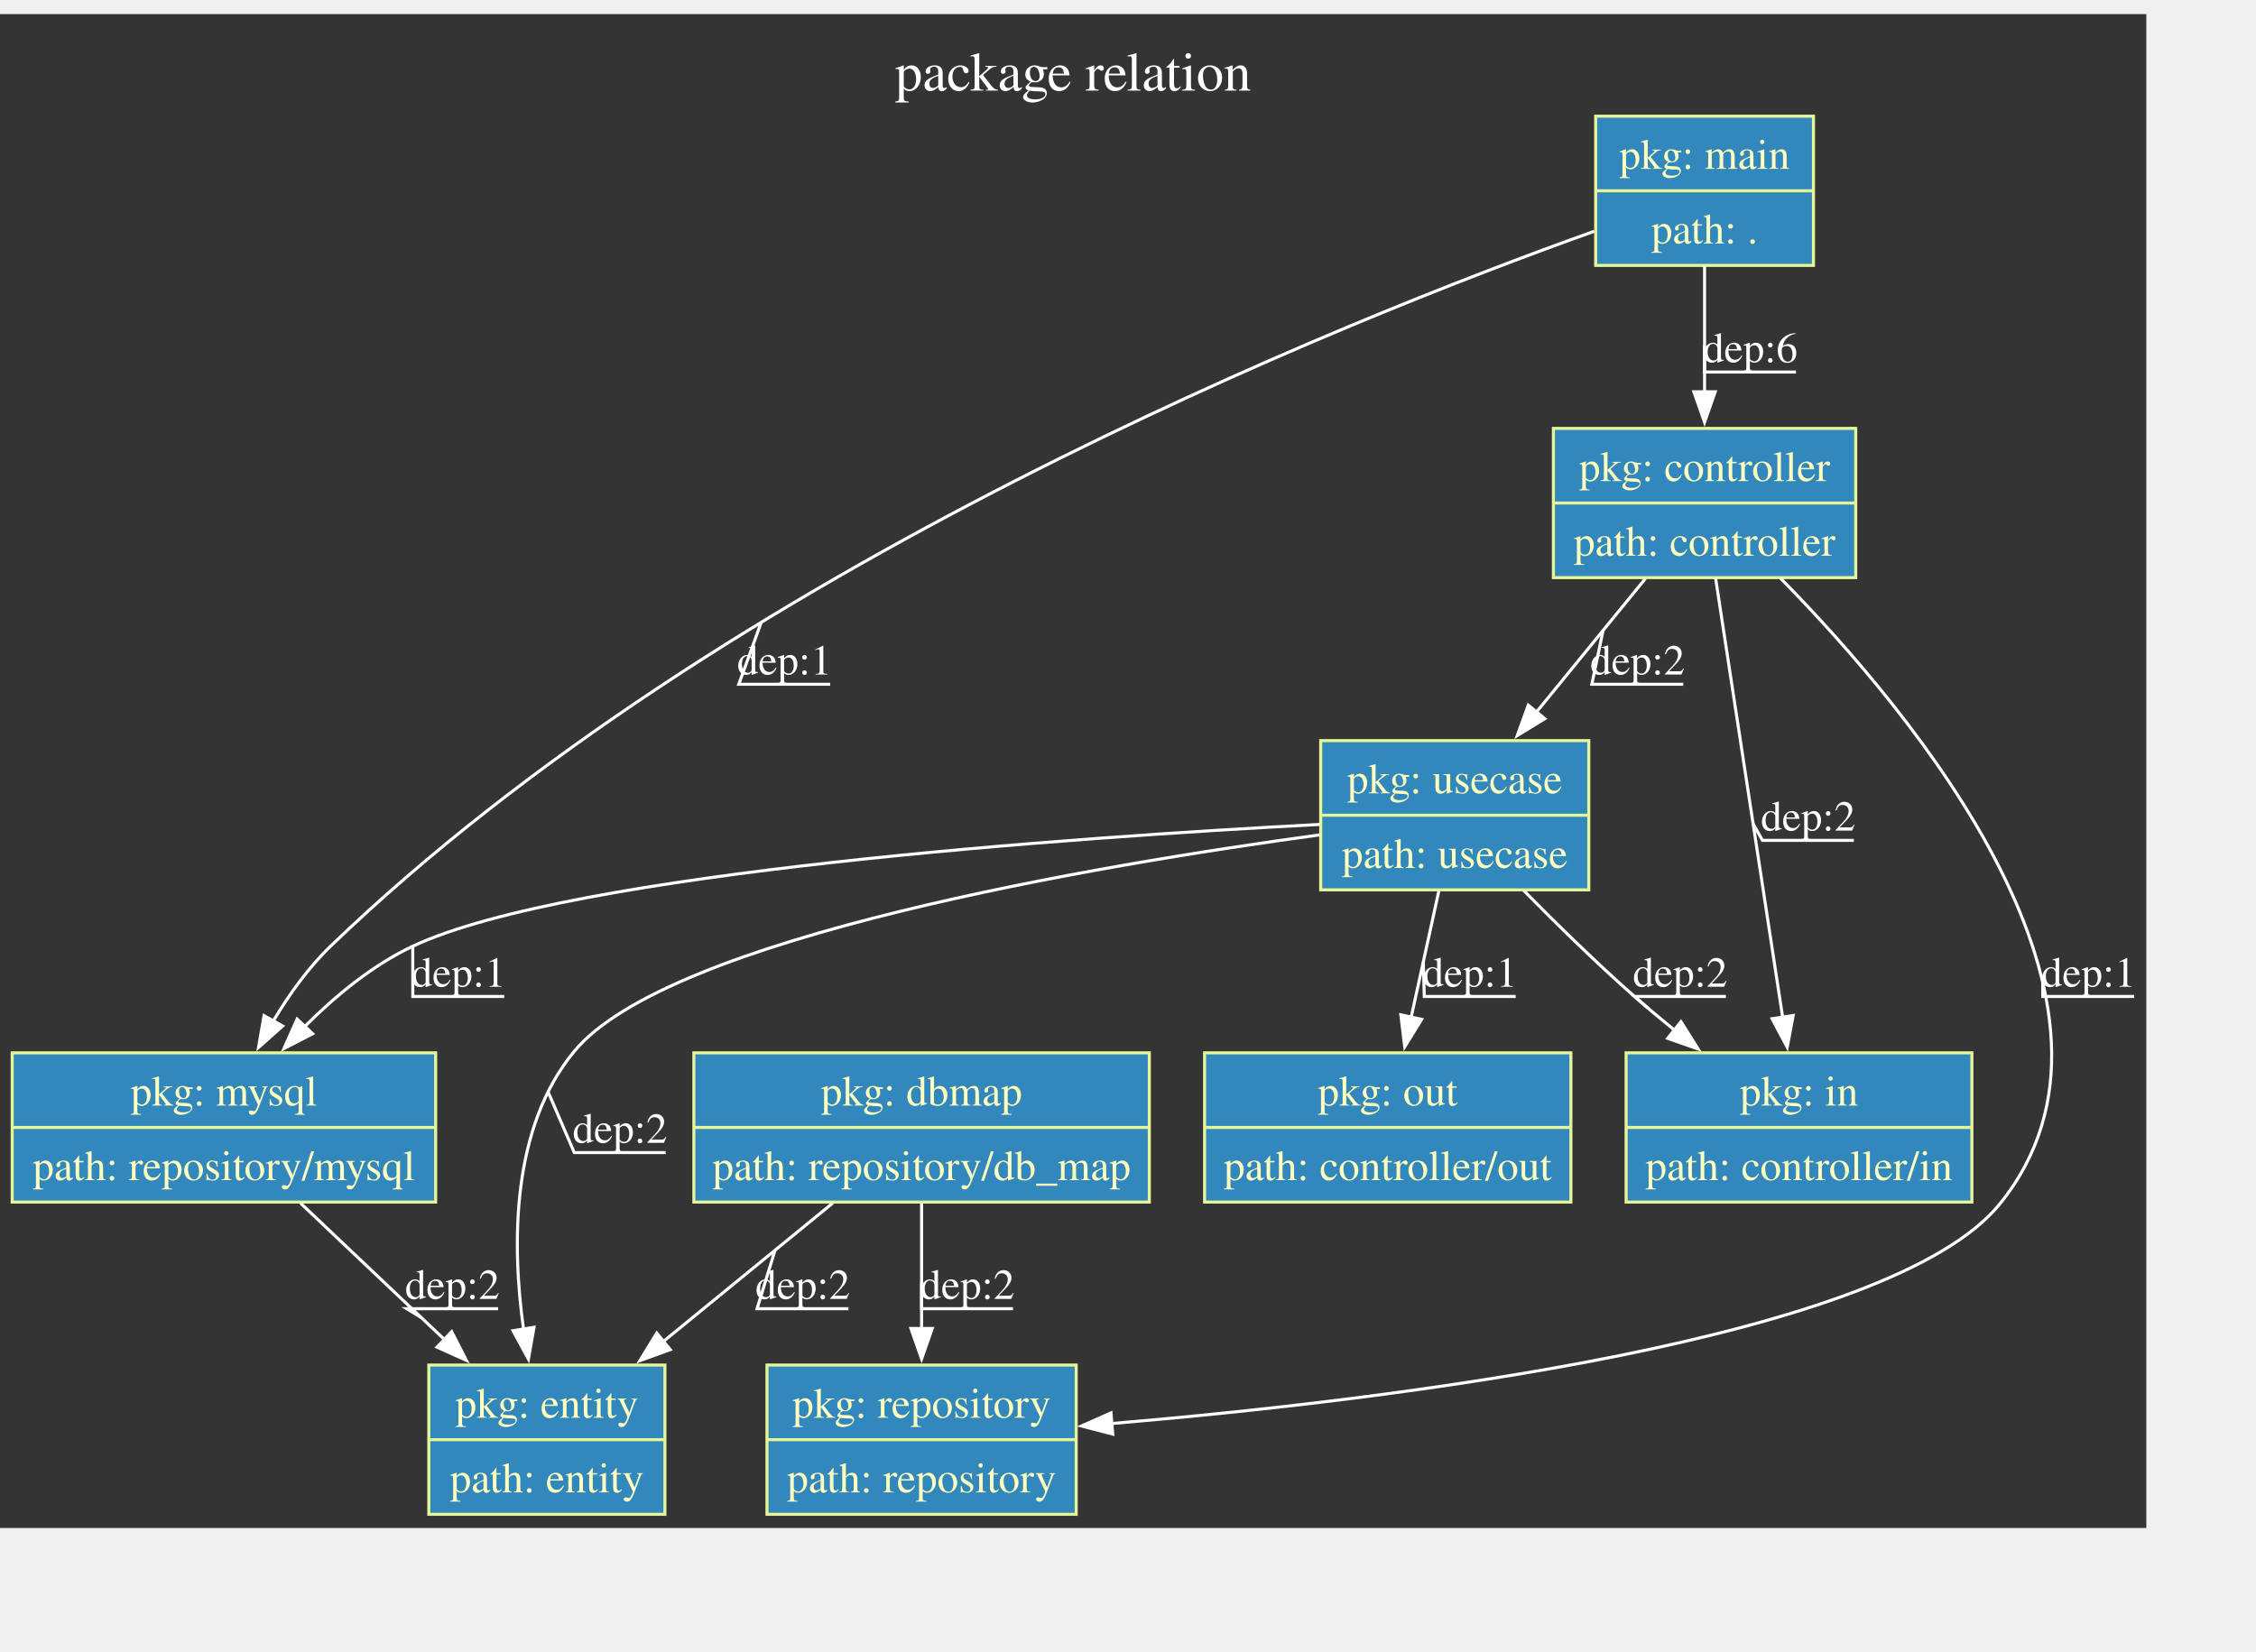
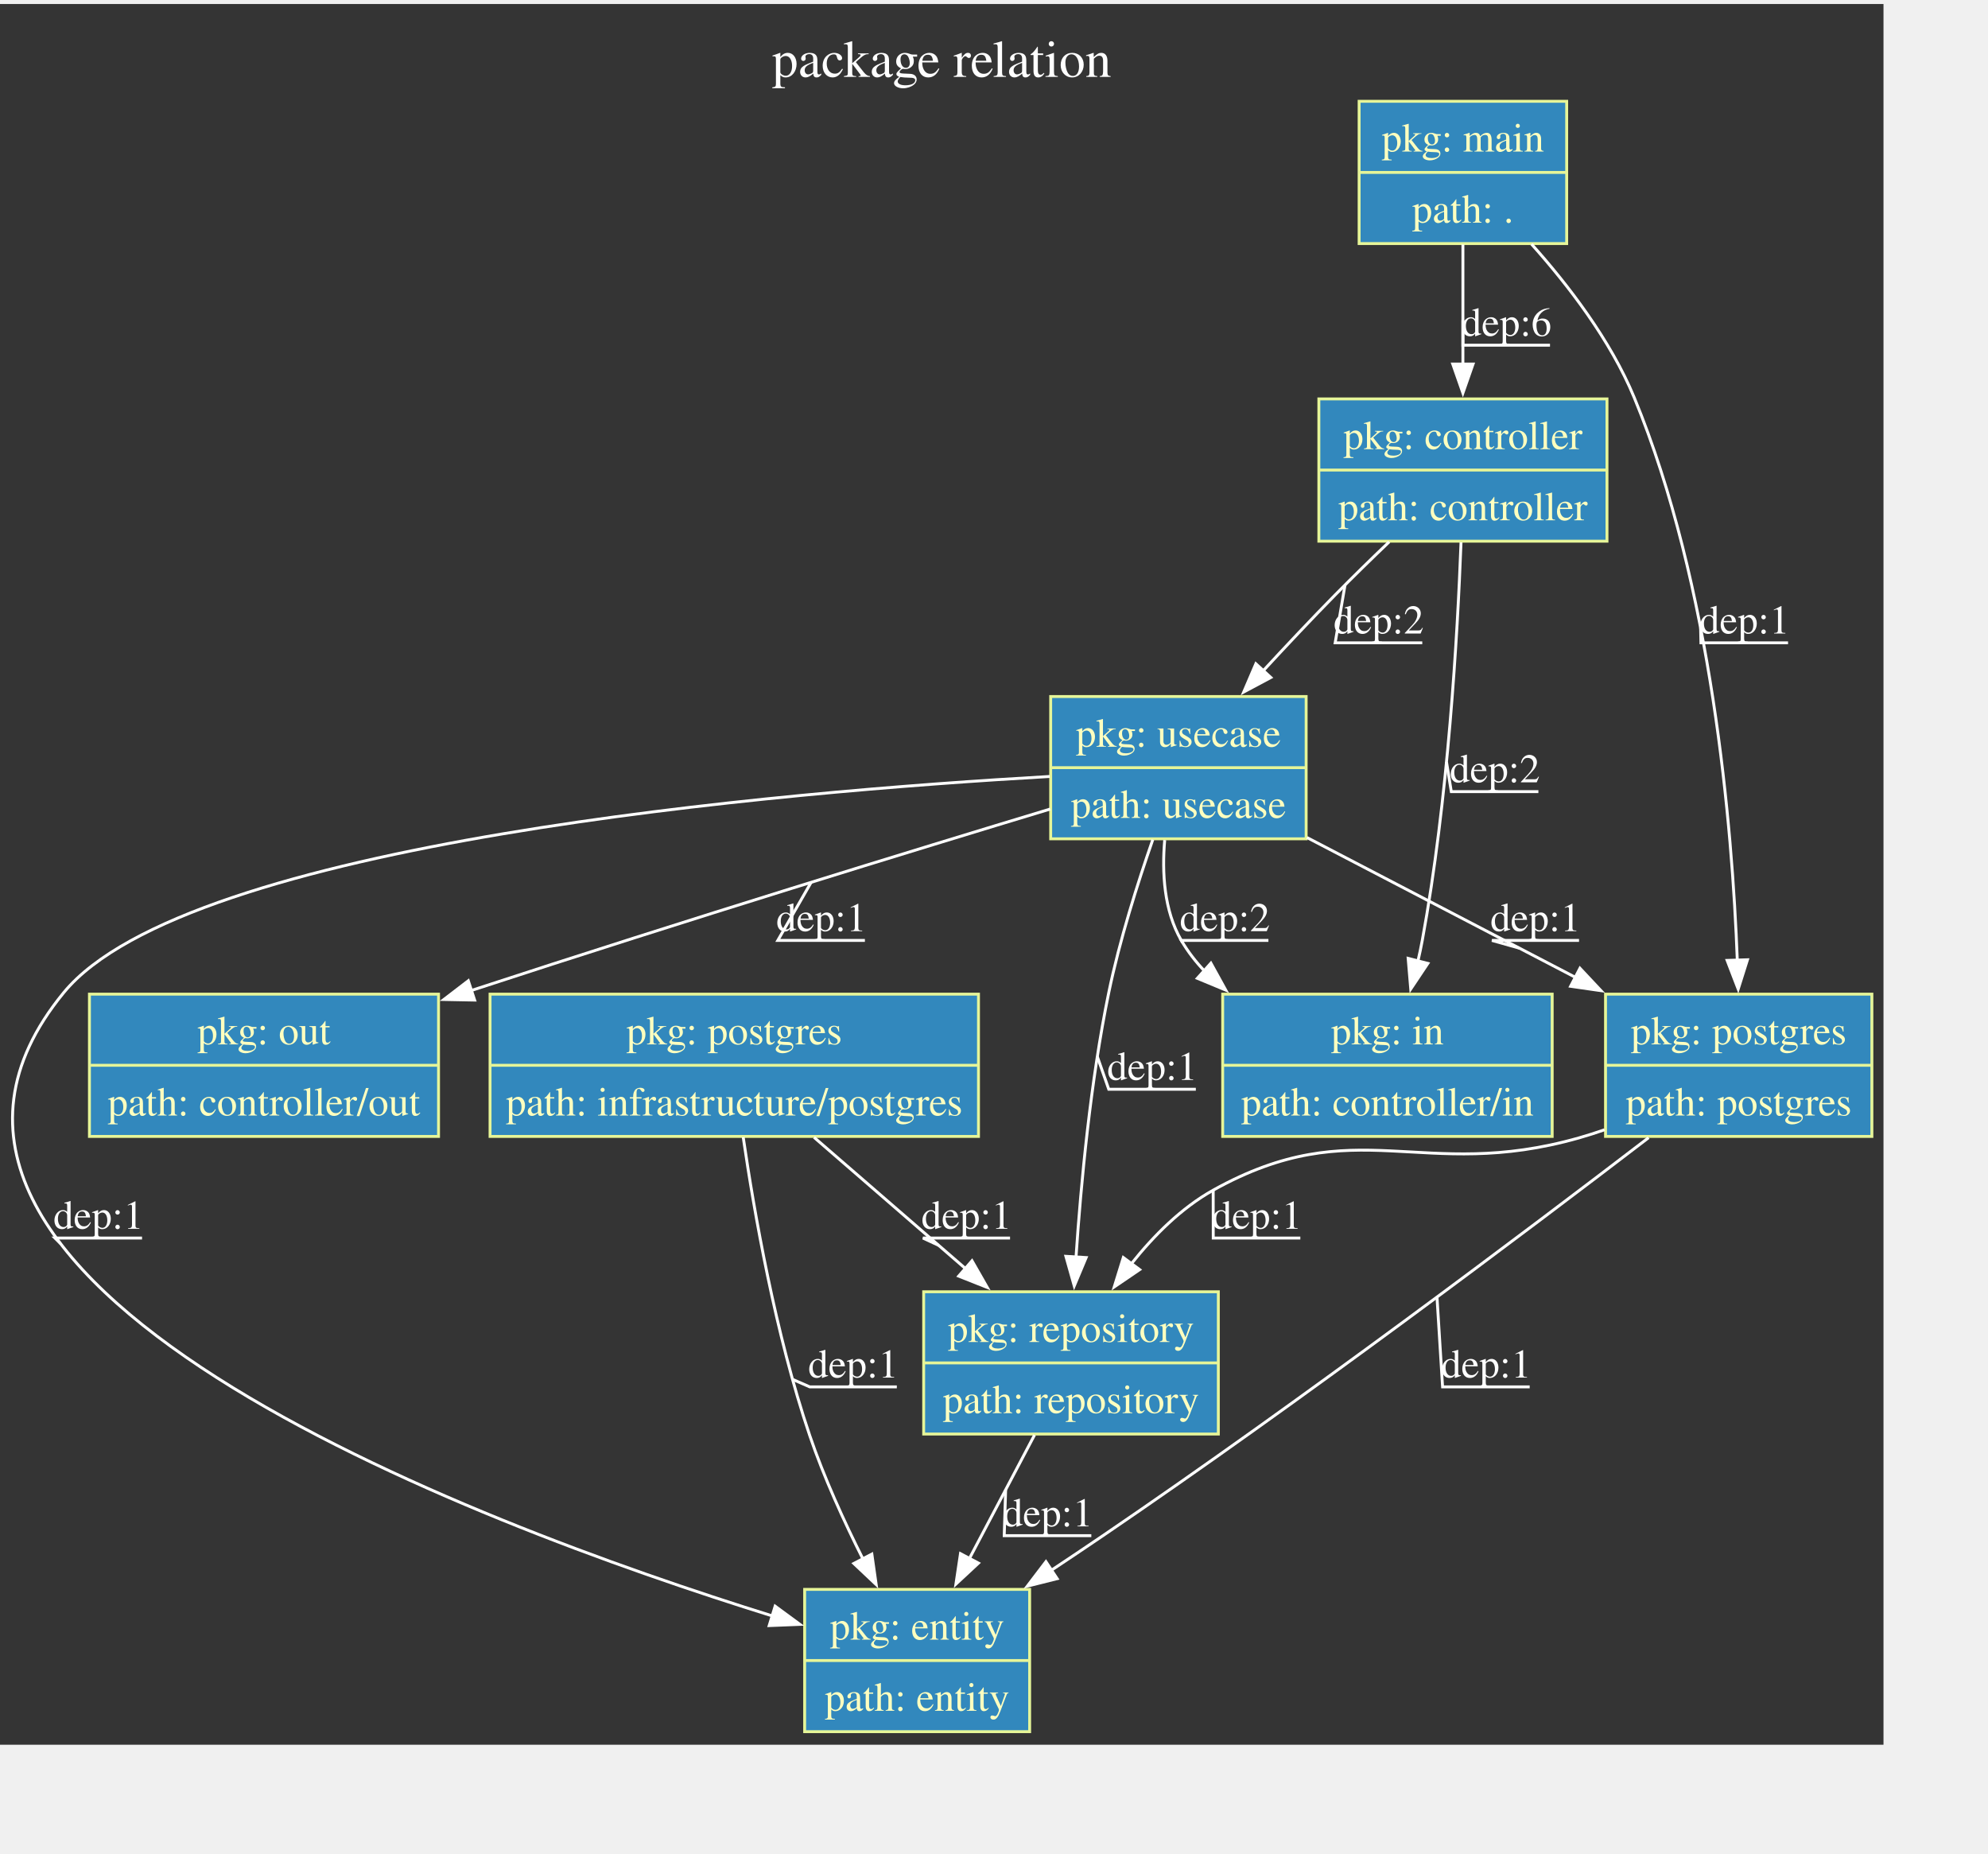
- <svg xmlns="http://www.w3.org/2000/svg" width="777pt" height="569pt" viewBox="36.00 36.00 740.50 533.00">
-   <g id="graph0" class="graph" transform="scale(1 1) rotate(0) translate(40 529)">
-     <polygon fill="#343434" stroke="none" points="-4,4 -4,-493 700.5,-493 700.5,4 -4,4" />
-     <text text-anchor="middle" x="348.25" y="-467.9" font-family="Times,serif" font-size="18.00" fill="white">package relation</text>
+ <svg xmlns="http://www.w3.org/2000/svg" width="721pt" height="672pt" viewBox="36.00 36.00 684.81 635.50">
+   <g id="graph0" class="graph" transform="scale(1 1) rotate(0) translate(40 631.5)">
+     <polygon fill="#343434" stroke="none" points="-4,4 -4,-595.5 644.81,-595.5 644.81,4 -4,4" />
+     <text text-anchor="middle" x="320.4" y="-570.4" font-family="Times,serif" font-size="18.00" fill="white">package relation</text>
    <g id="node1" class="node">
-       <polygon fill="#3288bd" stroke="#e6f598" points="223.75,-103 223.75,-152 373.25,-152 373.25,-103 223.75,-103" />
-       <text text-anchor="middle" x="298.5" y="-134.7" font-family="Times,serif" font-size="14.00" fill="#ffffbf">pkg: dbmap</text>
-       <polyline fill="none" stroke="#e6f598" points="223.75,-127.5 373.25,-127.5" />
-       <text text-anchor="middle" x="298.5" y="-110.2" font-family="Times,serif" font-size="14.00" fill="#ffffbf">path: repository/db_map</text>
+       <polygon fill="#3288bd" stroke="#e6f598" points="164.81,-205.5 164.81,-254.5 333.06,-254.5 333.06,-205.5 164.81,-205.5" />
+       <text text-anchor="middle" x="248.93" y="-237.2" font-family="Times,serif" font-size="14.00" fill="#ffffbf">pkg: postgres</text>
+       <polyline fill="none" stroke="#e6f598" points="164.81,-230 333.06,-230" />
+       <text text-anchor="middle" x="248.93" y="-212.7" font-family="Times,serif" font-size="14.00" fill="#ffffbf">path: infrastructure/postgres</text>
    </g>
    <g id="node2" class="node">
-       <polygon fill="#3288bd" stroke="#e6f598" points="136.75,-0.5 136.75,-49.5 214.25,-49.5 214.25,-0.5 136.75,-0.5" />
-       <text text-anchor="middle" x="175.5" y="-32.2" font-family="Times,serif" font-size="14.00" fill="#ffffbf">pkg: entity</text>
-       <polyline fill="none" stroke="#e6f598" points="136.75,-25 214.25,-25" />
-       <text text-anchor="middle" x="175.5" y="-7.7" font-family="Times,serif" font-size="14.00" fill="#ffffbf">path: entity</text>
+       <polygon fill="#3288bd" stroke="#e6f598" points="273.18,-0.5 273.18,-49.5 350.68,-49.5 350.68,-0.5 273.18,-0.5" />
+       <text text-anchor="middle" x="311.93" y="-32.2" font-family="Times,serif" font-size="14.00" fill="#ffffbf">pkg: entity</text>
+       <polyline fill="none" stroke="#e6f598" points="273.18,-25 350.68,-25" />
+       <text text-anchor="middle" x="311.93" y="-7.7" font-family="Times,serif" font-size="14.00" fill="#ffffbf">path: entity</text>
    </g>
    <g id="edge1" class="edge">
-       <path fill="none" stroke="white" d="M269.35,-102.68C252.62,-89.02 231.43,-71.7 213.42,-56.98" />
-       <polygon fill="white" stroke="white" points="216,-54.57 206.04,-50.95 211.57,-59.99 216,-54.57" />
-       <text text-anchor="middle" x="259.5" y="-71.2" font-family="Times,serif" font-size="14.00" fill="white">dep:2</text>
-       <polyline fill="none" stroke="white" points="274.5,-68 244.5,-68 250.39,-87.19" />
+       <path fill="none" stroke="white" d="M252.02,-205.22C255.78,-179.45 263.13,-137.33 274.93,-102.5 279.82,-88.06 286.8,-72.8 293.37,-59.75" />
+       <polygon fill="white" stroke="white" points="296.33,-61.65 297.82,-51.16 290.12,-58.43 296.33,-61.65" />
+       <text text-anchor="middle" x="289.93" y="-122.45" font-family="Times,serif" font-size="14.00" fill="white">dep:1</text>
+       <polyline fill="none" stroke="white" points="304.93,-119.25 274.93,-119.25 269,-121.84" />
    </g>
    <g id="node3" class="node">
-       <polygon fill="#3288bd" stroke="#e6f598" points="247.75,-0.5 247.75,-49.5 349.25,-49.5 349.25,-0.5 247.75,-0.5" />
-       <text text-anchor="middle" x="298.5" y="-32.2" font-family="Times,serif" font-size="14.00" fill="#ffffbf">pkg: repository</text>
-       <polyline fill="none" stroke="#e6f598" points="247.75,-25 349.25,-25" />
-       <text text-anchor="middle" x="298.5" y="-7.7" font-family="Times,serif" font-size="14.00" fill="#ffffbf">path: repository</text>
+       <polygon fill="#3288bd" stroke="#e6f598" points="314.18,-103 314.18,-152 415.68,-152 415.68,-103 314.18,-103" />
+       <text text-anchor="middle" x="364.93" y="-134.7" font-family="Times,serif" font-size="14.00" fill="#ffffbf">pkg: repository</text>
+       <polyline fill="none" stroke="#e6f598" points="314.18,-127.5 415.68,-127.5" />
+       <text text-anchor="middle" x="364.93" y="-110.2" font-family="Times,serif" font-size="14.00" fill="#ffffbf">path: repository</text>
    </g>
    <g id="edge2" class="edge">
-       <path fill="none" stroke="white" d="M298.5,-102.68C298.5,-90.38 298.5,-75.13 298.5,-61.47" />
-       <polygon fill="white" stroke="white" points="302,-61.51 298.5,-51.51 295,-61.51 302,-61.51" />
-       <text text-anchor="middle" x="313.5" y="-71.2" font-family="Times,serif" font-size="14.00" fill="white">dep:2</text>
-       <polyline fill="none" stroke="white" points="328.5,-68 298.5,-68 298.5,-76.6" />
+       <path fill="none" stroke="white" d="M276.42,-205.18C292.05,-191.64 311.82,-174.51 328.7,-159.88" />
+       <polygon fill="white" stroke="white" points="330.83,-162.68 336.09,-153.49 326.24,-157.39 330.83,-162.68" />
+       <text text-anchor="middle" x="328.93" y="-173.7" font-family="Times,serif" font-size="14.00" fill="white">dep:1</text>
+       <polyline fill="none" stroke="white" points="343.93,-170.5 313.93,-170.5 319.36,-167.98" />
+     </g>
+     <g id="edge12" class="edge">
+       <path fill="none" stroke="white" d="M352.37,-102.68C345.62,-89.88 337.19,-73.89 329.77,-59.82" />
+       <polygon fill="white" stroke="white" points="333.05,-58.55 325.29,-51.33 326.86,-61.81 333.05,-58.55" />
+       <text text-anchor="middle" x="356.93" y="-71.2" font-family="Times,serif" font-size="14.00" fill="white">dep:1</text>
+       <polyline fill="none" stroke="white" points="371.93,-68 341.93,-68 342.41,-83.79" />
    </g>
    <g id="node4" class="node">
-       <polygon fill="#3288bd" stroke="#e6f598" points="0,-103 0,-152 139,-152 139,-103 0,-103" />
-       <text text-anchor="middle" x="69.5" y="-134.7" font-family="Times,serif" font-size="14.00" fill="#ffffbf">pkg: mysql</text>
-       <polyline fill="none" stroke="#e6f598" points="0,-127.5 139,-127.5" />
-       <text text-anchor="middle" x="69.5" y="-110.2" font-family="Times,serif" font-size="14.00" fill="#ffffbf">path: repository/mysql</text>
+       <polygon fill="#3288bd" stroke="#e6f598" points="549.06,-205.5 549.06,-254.5 640.81,-254.5 640.81,-205.5 549.06,-205.5" />
+       <text text-anchor="middle" x="594.93" y="-237.2" font-family="Times,serif" font-size="14.00" fill="#ffffbf">pkg: postgres</text>
+       <polyline fill="none" stroke="#e6f598" points="549.06,-230 640.81,-230" />
+       <text text-anchor="middle" x="594.93" y="-212.7" font-family="Times,serif" font-size="14.00" fill="#ffffbf">path: postgres</text>
+     </g>
+     <g id="edge4" class="edge">
+       <path fill="none" stroke="white" d="M563.9,-205.07C521.93,-172.95 444.42,-114.56 375.93,-68 370.16,-64.08 364.07,-60 358.02,-55.99" />
+       <polygon fill="white" stroke="white" points="360.16,-53.2 349.88,-50.62 356.3,-59.05 360.16,-53.2" />
+       <text text-anchor="middle" x="507.93" y="-122.45" font-family="Times,serif" font-size="14.00" fill="white">dep:1</text>
+       <polyline fill="none" stroke="white" points="522.93,-119.25 492.93,-119.25 491,-150.18" />
    </g>
    <g id="edge3" class="edge">
-       <path fill="none" stroke="white" d="M94.62,-102.68C108.77,-89.26 126.64,-72.33 141.97,-57.79" />
-       <polygon fill="white" stroke="white" points="144.25,-60.46 149.09,-51.04 139.43,-55.38 144.25,-60.46" />
-       <text text-anchor="middle" x="144.5" y="-71.2" font-family="Times,serif" font-size="14.00" fill="white">dep:2</text>
-       <polyline fill="none" stroke="white" points="159.5,-68 129.5,-68 134.25,-65.11" />
+       <path fill="none" stroke="white" d="M548.74,-207.8C545.79,-206.77 542.84,-205.83 539.93,-205 485.51,-189.55 463.36,-214.5 413.93,-187 402.96,-180.9 393.4,-171.3 385.71,-161.63" />
+       <polygon fill="white" stroke="white" points="388.58,-159.63 379.82,-153.67 382.95,-163.79 388.58,-159.63" />
+       <text text-anchor="middle" x="428.93" y="-173.7" font-family="Times,serif" font-size="14.00" fill="white">dep:1</text>
+       <polyline fill="none" stroke="white" points="443.93,-170.5 413.93,-170.5 413.91,-186.99" />
    </g>
    <g id="node5" class="node">
-       <polygon fill="#3288bd" stroke="#e6f598" points="505.88,-308 505.88,-357 605.12,-357 605.12,-308 505.88,-308" />
-       <text text-anchor="middle" x="555.5" y="-339.7" font-family="Times,serif" font-size="14.00" fill="#ffffbf">pkg: controller</text>
-       <polyline fill="none" stroke="#e6f598" points="505.88,-332.5 605.12,-332.5" />
-       <text text-anchor="middle" x="555.5" y="-315.2" font-family="Times,serif" font-size="14.00" fill="#ffffbf">path: controller</text>
+       <polygon fill="#3288bd" stroke="#e6f598" points="357.93,-308 357.93,-357 445.93,-357 445.93,-308 357.93,-308" />
+       <text text-anchor="middle" x="401.93" y="-339.7" font-family="Times,serif" font-size="14.00" fill="#ffffbf">pkg: usecase</text>
+       <polyline fill="none" stroke="#e6f598" points="357.93,-332.5 445.93,-332.5" />
+       <text text-anchor="middle" x="401.93" y="-315.2" font-family="Times,serif" font-size="14.00" fill="#ffffbf">path: usecase</text>
    </g>
-     <g id="edge4" class="edge">
-       <path fill="none" stroke="white" d="M580.42,-307.81C623.97,-263.57 704.56,-167.01 652.5,-102.5 616.53,-57.92 452.43,-38.05 360.82,-30.29" />
-       <polygon fill="white" stroke="white" points="361.24,-26.82 350.98,-29.49 360.67,-33.79 361.24,-26.82" />
-       <text text-anchor="middle" x="681.5" y="-173.7" font-family="Times,serif" font-size="14.00" fill="white">dep:1</text>
-       <polyline fill="none" stroke="white" points="696.5,-170.5 666.5,-170.5 666.49,-175.17" />
+     <g id="edge7" class="edge">
+       <path fill="none" stroke="white" d="M357.61,-329.47C265.94,-324.25 60.51,-306.9 17.93,-255 -63.63,-155.58 158.68,-72.5 262.17,-40.32" />
+       <polygon fill="white" stroke="white" points="263.01,-43.72 271.54,-37.45 260.96,-37.03 263.01,-43.72" />
+       <text text-anchor="middle" x="29.93" y="-173.7" font-family="Times,serif" font-size="14.00" fill="white">dep:1</text>
+       <polyline fill="none" stroke="white" points="44.93,-170.5 14.93,-170.5 16.81,-168.64" />
+     </g>
+     <g id="edge5" class="edge">
+       <path fill="none" stroke="white" d="M393.1,-307.71C387.9,-292.77 381.64,-273 377.93,-255 371.66,-224.57 368.36,-189.38 366.65,-163.84" />
+       <polygon fill="white" stroke="white" points="370.15,-163.78 366.05,-154.01 363.17,-164.21 370.15,-163.78" />
+       <text text-anchor="middle" x="392.93" y="-224.95" font-family="Times,serif" font-size="14.00" fill="white">dep:1</text>
+       <polyline fill="none" stroke="white" points="407.93,-221.75 377.93,-221.75 373.99,-233.01" />
+     </g>
+     <g id="edge6" class="edge">
+       <path fill="none" stroke="white" d="M446.21,-308.44C473.68,-294.14 509.24,-275.62 538.7,-260.28" />
+       <polygon fill="white" stroke="white" points="540.25,-263.42 547.5,-255.7 537.02,-257.21 540.25,-263.42" />
+       <text text-anchor="middle" x="524.93" y="-276.2" font-family="Times,serif" font-size="14.00" fill="white">dep:1</text>
+       <polyline fill="none" stroke="white" points="539.93,-273 509.93,-273 519.38,-270.34" />
    </g>
    <g id="node6" class="node">
-       <polygon fill="#3288bd" stroke="#e6f598" points="529.75,-103 529.75,-152 643.25,-152 643.25,-103 529.75,-103" />
-       <text text-anchor="middle" x="586.5" y="-134.7" font-family="Times,serif" font-size="14.00" fill="#ffffbf">pkg: in</text>
-       <polyline fill="none" stroke="#e6f598" points="529.75,-127.5 643.25,-127.5" />
-       <text text-anchor="middle" x="586.5" y="-110.2" font-family="Times,serif" font-size="14.00" fill="#ffffbf">path: controller/in</text>
+       <polygon fill="#3288bd" stroke="#e6f598" points="26.81,-205.5 26.81,-254.5 147.06,-254.5 147.06,-205.5 26.81,-205.5" />
+       <text text-anchor="middle" x="86.93" y="-237.2" font-family="Times,serif" font-size="14.00" fill="#ffffbf">pkg: out</text>
+       <polyline fill="none" stroke="#e6f598" points="26.81,-230 147.06,-230" />
+       <text text-anchor="middle" x="86.93" y="-212.7" font-family="Times,serif" font-size="14.00" fill="#ffffbf">path: controller/out</text>
    </g>
-     <g id="edge5" class="edge">
-       <path fill="none" stroke="white" d="M559.12,-307.82C564.55,-272.23 574.85,-204.76 581.16,-163.49" />
-       <polygon fill="white" stroke="white" points="584.58,-164.26 582.63,-153.84 577.66,-163.2 584.58,-164.26" />
-       <text text-anchor="middle" x="589.5" y="-224.95" font-family="Times,serif" font-size="14.00" fill="white">dep:2</text>
-       <polyline fill="none" stroke="white" points="604.5,-221.75 574.5,-221.75 571.42,-227.22" />
+     <g id="edge8" class="edge">
+       <path fill="none" stroke="white" d="M357.8,-318.26C310.67,-304.01 233.56,-280.39 158.11,-255.68" />
+       <polygon fill="white" stroke="white" points="159.5,-252.46 148.91,-252.66 157.32,-259.11 159.5,-252.46" />
+       <text text-anchor="middle" x="278.93" y="-276.2" font-family="Times,serif" font-size="14.00" fill="white">dep:1</text>
+       <polyline fill="none" stroke="white" points="293.93,-273 263.93,-273 275.42,-293.02" />
    </g>
    <g id="node7" class="node">
-       <polygon fill="#3288bd" stroke="#e6f598" points="429.5,-205.5 429.5,-254.5 517.5,-254.5 517.5,-205.5 429.5,-205.5" />
-       <text text-anchor="middle" x="473.5" y="-237.2" font-family="Times,serif" font-size="14.00" fill="#ffffbf">pkg: usecase</text>
-       <polyline fill="none" stroke="#e6f598" points="429.5,-230 517.5,-230" />
-       <text text-anchor="middle" x="473.5" y="-212.7" font-family="Times,serif" font-size="14.00" fill="#ffffbf">path: usecase</text>
+       <polygon fill="#3288bd" stroke="#e6f598" points="417.18,-205.5 417.18,-254.5 530.68,-254.5 530.68,-205.5 417.18,-205.5" />
+       <text text-anchor="middle" x="473.93" y="-237.2" font-family="Times,serif" font-size="14.00" fill="#ffffbf">pkg: in</text>
+       <polyline fill="none" stroke="#e6f598" points="417.18,-230 530.68,-230" />
+       <text text-anchor="middle" x="473.93" y="-212.7" font-family="Times,serif" font-size="14.00" fill="#ffffbf">path: controller/in</text>
    </g>
-     <g id="edge6" class="edge">
-       <path fill="none" stroke="white" d="M536.07,-307.68C525.32,-294.51 511.81,-277.95 500.1,-263.6" />
-       <polygon fill="white" stroke="white" points="503.07,-261.7 494.03,-256.17 497.64,-266.13 503.07,-261.7" />
-       <text text-anchor="middle" x="533.5" y="-276.2" font-family="Times,serif" font-size="14.00" fill="white">dep:2</text>
-       <polyline fill="none" stroke="white" points="548.5,-273 518.5,-273 522.19,-290.68" />
+     <g id="edge9" class="edge">
+       <path fill="none" stroke="white" d="M397.21,-307.57C396.23,-296.38 396.95,-283.27 402.93,-273 405.18,-269.14 407.93,-265.6 411.03,-262.35" />
+       <polygon fill="white" stroke="white" points="413.12,-265.18 418.24,-255.9 408.45,-259.96 413.12,-265.18" />
+       <text text-anchor="middle" x="417.93" y="-276.2" font-family="Times,serif" font-size="14.00" fill="white">dep:2</text>
+       <polyline fill="none" stroke="white" points="432.93,-273 402.93,-273 403.36,-272.28" />
+     </g>
+     <g id="node8" class="node">
+       <polygon fill="#3288bd" stroke="#e6f598" points="464.18,-513 464.18,-562 535.68,-562 535.68,-513 464.18,-513" />
+       <text text-anchor="middle" x="499.93" y="-544.7" font-family="Times,serif" font-size="14.00" fill="#ffffbf">pkg: main</text>
+       <polyline fill="none" stroke="#e6f598" points="464.18,-537.5 535.68,-537.5" />
+       <text text-anchor="middle" x="499.93" y="-520.2" font-family="Times,serif" font-size="14.00" fill="#ffffbf">path: .</text>
+     </g>
+     <g id="edge10" class="edge">
+       <path fill="none" stroke="white" d="M523.58,-512.8C536.22,-498.67 550.8,-479.69 558.93,-460 585.71,-395.12 592.71,-312.35 594.45,-266.18" />
+       <polygon fill="white" stroke="white" points="597.95,-266.34 594.76,-256.23 590.95,-266.12 597.95,-266.34" />
+       <text text-anchor="middle" x="596.93" y="-378.7" font-family="Times,serif" font-size="14.00" fill="white">dep:1</text>
+       <polyline fill="none" stroke="white" points="611.93,-375.5 581.93,-375.5 581.81,-380.68" />
+     </g>
+     <g id="node9" class="node">
+       <polygon fill="#3288bd" stroke="#e6f598" points="450.31,-410.5 450.31,-459.5 549.56,-459.5 549.56,-410.5 450.31,-410.5" />
+       <text text-anchor="middle" x="499.93" y="-442.2" font-family="Times,serif" font-size="14.00" fill="#ffffbf">pkg: controller</text>
+       <polyline fill="none" stroke="#e6f598" points="450.31,-435 549.56,-435" />
+       <text text-anchor="middle" x="499.93" y="-417.7" font-family="Times,serif" font-size="14.00" fill="#ffffbf">path: controller</text>
    </g>
    <g id="edge11" class="edge">
-       <path fill="none" stroke="white" d="M429.16,-223.55C356.14,-213.6 215.53,-189.98 184.5,-152.5 163.74,-127.42 163.96,-89.11 167.85,-61.22" />
-       <polygon fill="white" stroke="white" points="171.28,-61.9 169.45,-51.46 164.38,-60.77 171.28,-61.9" />
-       <text text-anchor="middle" x="199.5" y="-122.45" font-family="Times,serif" font-size="14.00" fill="white">dep:2</text>
-       <polyline fill="none" stroke="white" points="214.5,-119.25 184.5,-119.25 175.9,-139.19" />
+       <path fill="none" stroke="white" d="M499.93,-512.68C499.93,-500.38 499.93,-485.13 499.93,-471.47" />
+       <polygon fill="white" stroke="white" points="503.43,-471.51 499.93,-461.51 496.43,-471.51 503.43,-471.51" />
+       <text text-anchor="middle" x="514.93" y="-481.2" font-family="Times,serif" font-size="14.00" fill="white">dep:6</text>
+       <polyline fill="none" stroke="white" points="529.93,-478 499.93,-478 499.93,-486.6" />
    </g>
-     <g id="edge12" class="edge">
-       <path fill="none" stroke="white" d="M429.18,-226.98C349,-222.78 183.34,-211.36 131.5,-187 118.32,-180.8 106.1,-170.72 96.06,-160.66" />
-       <polygon fill="white" stroke="white" points="98.62,-158.27 89.21,-153.4 93.53,-163.08 98.62,-158.27" />
-       <text text-anchor="middle" x="146.5" y="-173.7" font-family="Times,serif" font-size="14.00" fill="white">dep:1</text>
-       <polyline fill="none" stroke="white" points="161.5,-170.5 131.5,-170.5 131.48,-186.99" />
+     <g id="edge14" class="edge">
+       <path fill="none" stroke="white" d="M474.54,-410.28C468.37,-404.38 461.85,-398.02 455.93,-392 447.72,-383.65 439.02,-374.41 431.07,-365.8" />
+       <polygon fill="white" stroke="white" points="433.77,-363.56 424.43,-358.56 428.61,-368.29 433.77,-363.56" />
+       <text text-anchor="middle" x="470.93" y="-378.7" font-family="Times,serif" font-size="14.00" fill="white">dep:2</text>
+       <polyline fill="none" stroke="white" points="485.93,-375.5 455.93,-375.5 459.32,-395.42" />
    </g>
-     <g id="edge10" class="edge">
-       <path fill="none" stroke="white" d="M496.14,-205.28C506.87,-194.37 520.04,-181.45 532.5,-170.5 536.74,-166.77 541.27,-162.98 545.83,-159.28" />
-       <polygon fill="white" stroke="white" points="547.75,-162.22 553.39,-153.25 543.39,-156.75 547.75,-162.22" />
-       <text text-anchor="middle" x="547.5" y="-173.7" font-family="Times,serif" font-size="14.00" fill="white">dep:2</text>
-       <polyline fill="none" stroke="white" points="562.5,-170.5 532.5,-170.5 536.96,-166.64" />
-     </g>
-     <g id="node9" class="node">
-       <polygon fill="#3288bd" stroke="#e6f598" points="391.38,-103 391.38,-152 511.62,-152 511.62,-103 391.38,-103" />
-       <text text-anchor="middle" x="451.5" y="-134.7" font-family="Times,serif" font-size="14.00" fill="#ffffbf">pkg: out</text>
-       <polyline fill="none" stroke="#e6f598" points="391.38,-127.5 511.62,-127.5" />
-       <text text-anchor="middle" x="451.5" y="-110.2" font-family="Times,serif" font-size="14.00" fill="#ffffbf">path: controller/out</text>
-     </g>
-     <g id="edge9" class="edge">
-       <path fill="none" stroke="white" d="M468.29,-205.18C465.57,-192.76 462.19,-177.32 459.17,-163.56" />
-       <polygon fill="white" stroke="white" points="462.63,-162.99 457.08,-153.97 455.8,-164.49 462.63,-162.99" />
-       <text text-anchor="middle" x="478.5" y="-173.7" font-family="Times,serif" font-size="14.00" fill="white">dep:1</text>
-       <polyline fill="none" stroke="white" points="493.5,-170.5 463.5,-170.5 463.18,-181.85" />
-     </g>
-     <g id="node8" class="node">
-       <polygon fill="#3288bd" stroke="#e6f598" points="519.75,-410.5 519.75,-459.5 591.25,-459.5 591.25,-410.5 519.75,-410.5" />
-       <text text-anchor="middle" x="555.5" y="-442.2" font-family="Times,serif" font-size="14.00" fill="#ffffbf">pkg: main</text>
-       <polyline fill="none" stroke="#e6f598" points="519.75,-435 591.25,-435" />
-       <text text-anchor="middle" x="555.5" y="-417.7" font-family="Times,serif" font-size="14.00" fill="#ffffbf">path: .</text>
-     </g>
-     <g id="edge8" class="edge">
-       <path fill="none" stroke="white" d="M519.28,-421.71C437.06,-392.33 233.45,-311.13 104.5,-187 97.21,-179.98 90.88,-171.12 85.69,-162.43" />
-       <polygon fill="white" stroke="white" points="88.78,-160.8 80.86,-153.76 82.67,-164.2 88.78,-160.8" />
-       <text text-anchor="middle" x="253.5" y="-276.2" font-family="Times,serif" font-size="14.00" fill="white">dep:1</text>
-       <polyline fill="none" stroke="white" points="268.5,-273 238.5,-273 245.87,-293.34" />
-     </g>
-     <g id="edge7" class="edge">
-       <path fill="none" stroke="white" d="M555.5,-410.18C555.5,-397.88 555.5,-382.63 555.5,-368.97" />
-       <polygon fill="white" stroke="white" points="559,-369.01 555.5,-359.01 552,-369.01 559,-369.01" />
-       <text text-anchor="middle" x="570.5" y="-378.7" font-family="Times,serif" font-size="14.00" fill="white">dep:6</text>
-       <polyline fill="none" stroke="white" points="585.5,-375.5 555.5,-375.5 555.5,-384.1" />
+     <g id="edge13" class="edge">
+       <path fill="none" stroke="white" d="M499.28,-410.08C498.09,-378.46 494.82,-321.15 485.93,-273 485.5,-270.67 485,-268.28 484.44,-265.89" />
+       <polygon fill="white" stroke="white" points="487.85,-265.08 481.96,-256.26 481.07,-266.82 487.85,-265.08" />
+       <text text-anchor="middle" x="510.93" y="-327.45" font-family="Times,serif" font-size="14.00" fill="white">dep:2</text>
+       <polyline fill="none" stroke="white" points="525.93,-324.25 495.93,-324.25 494.28,-334.46" />
    </g>
  </g>
</svg>
